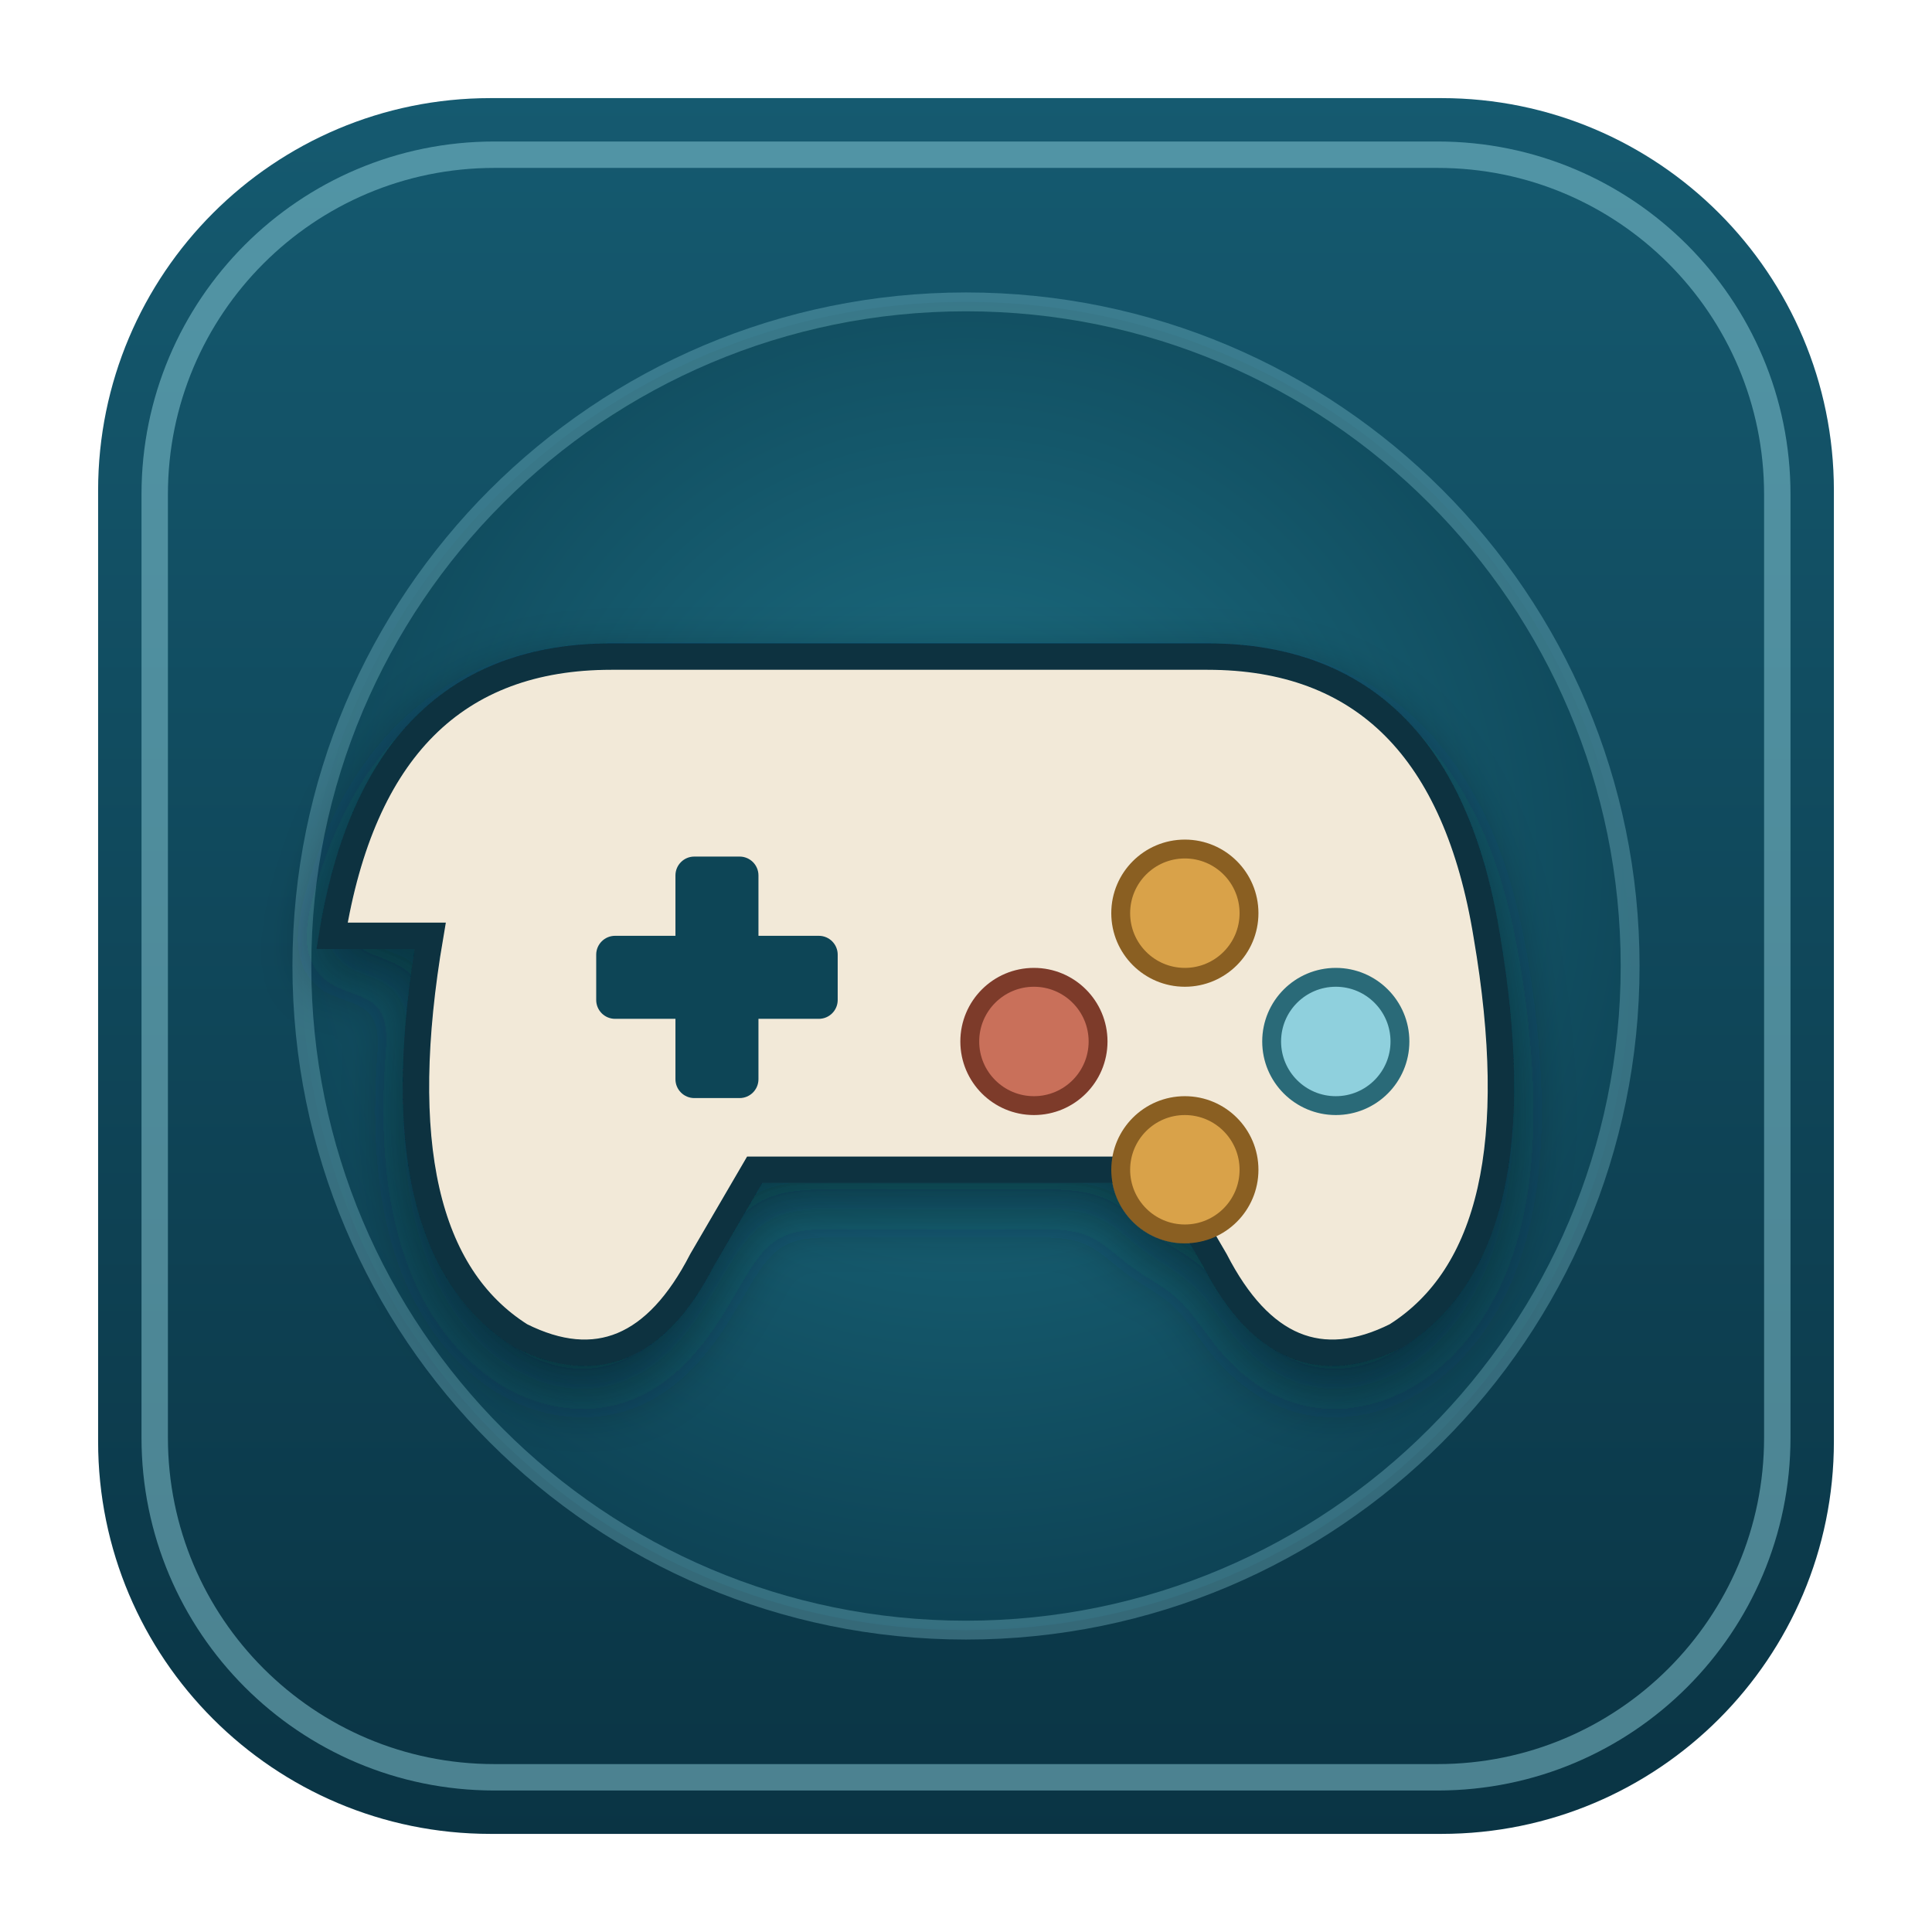
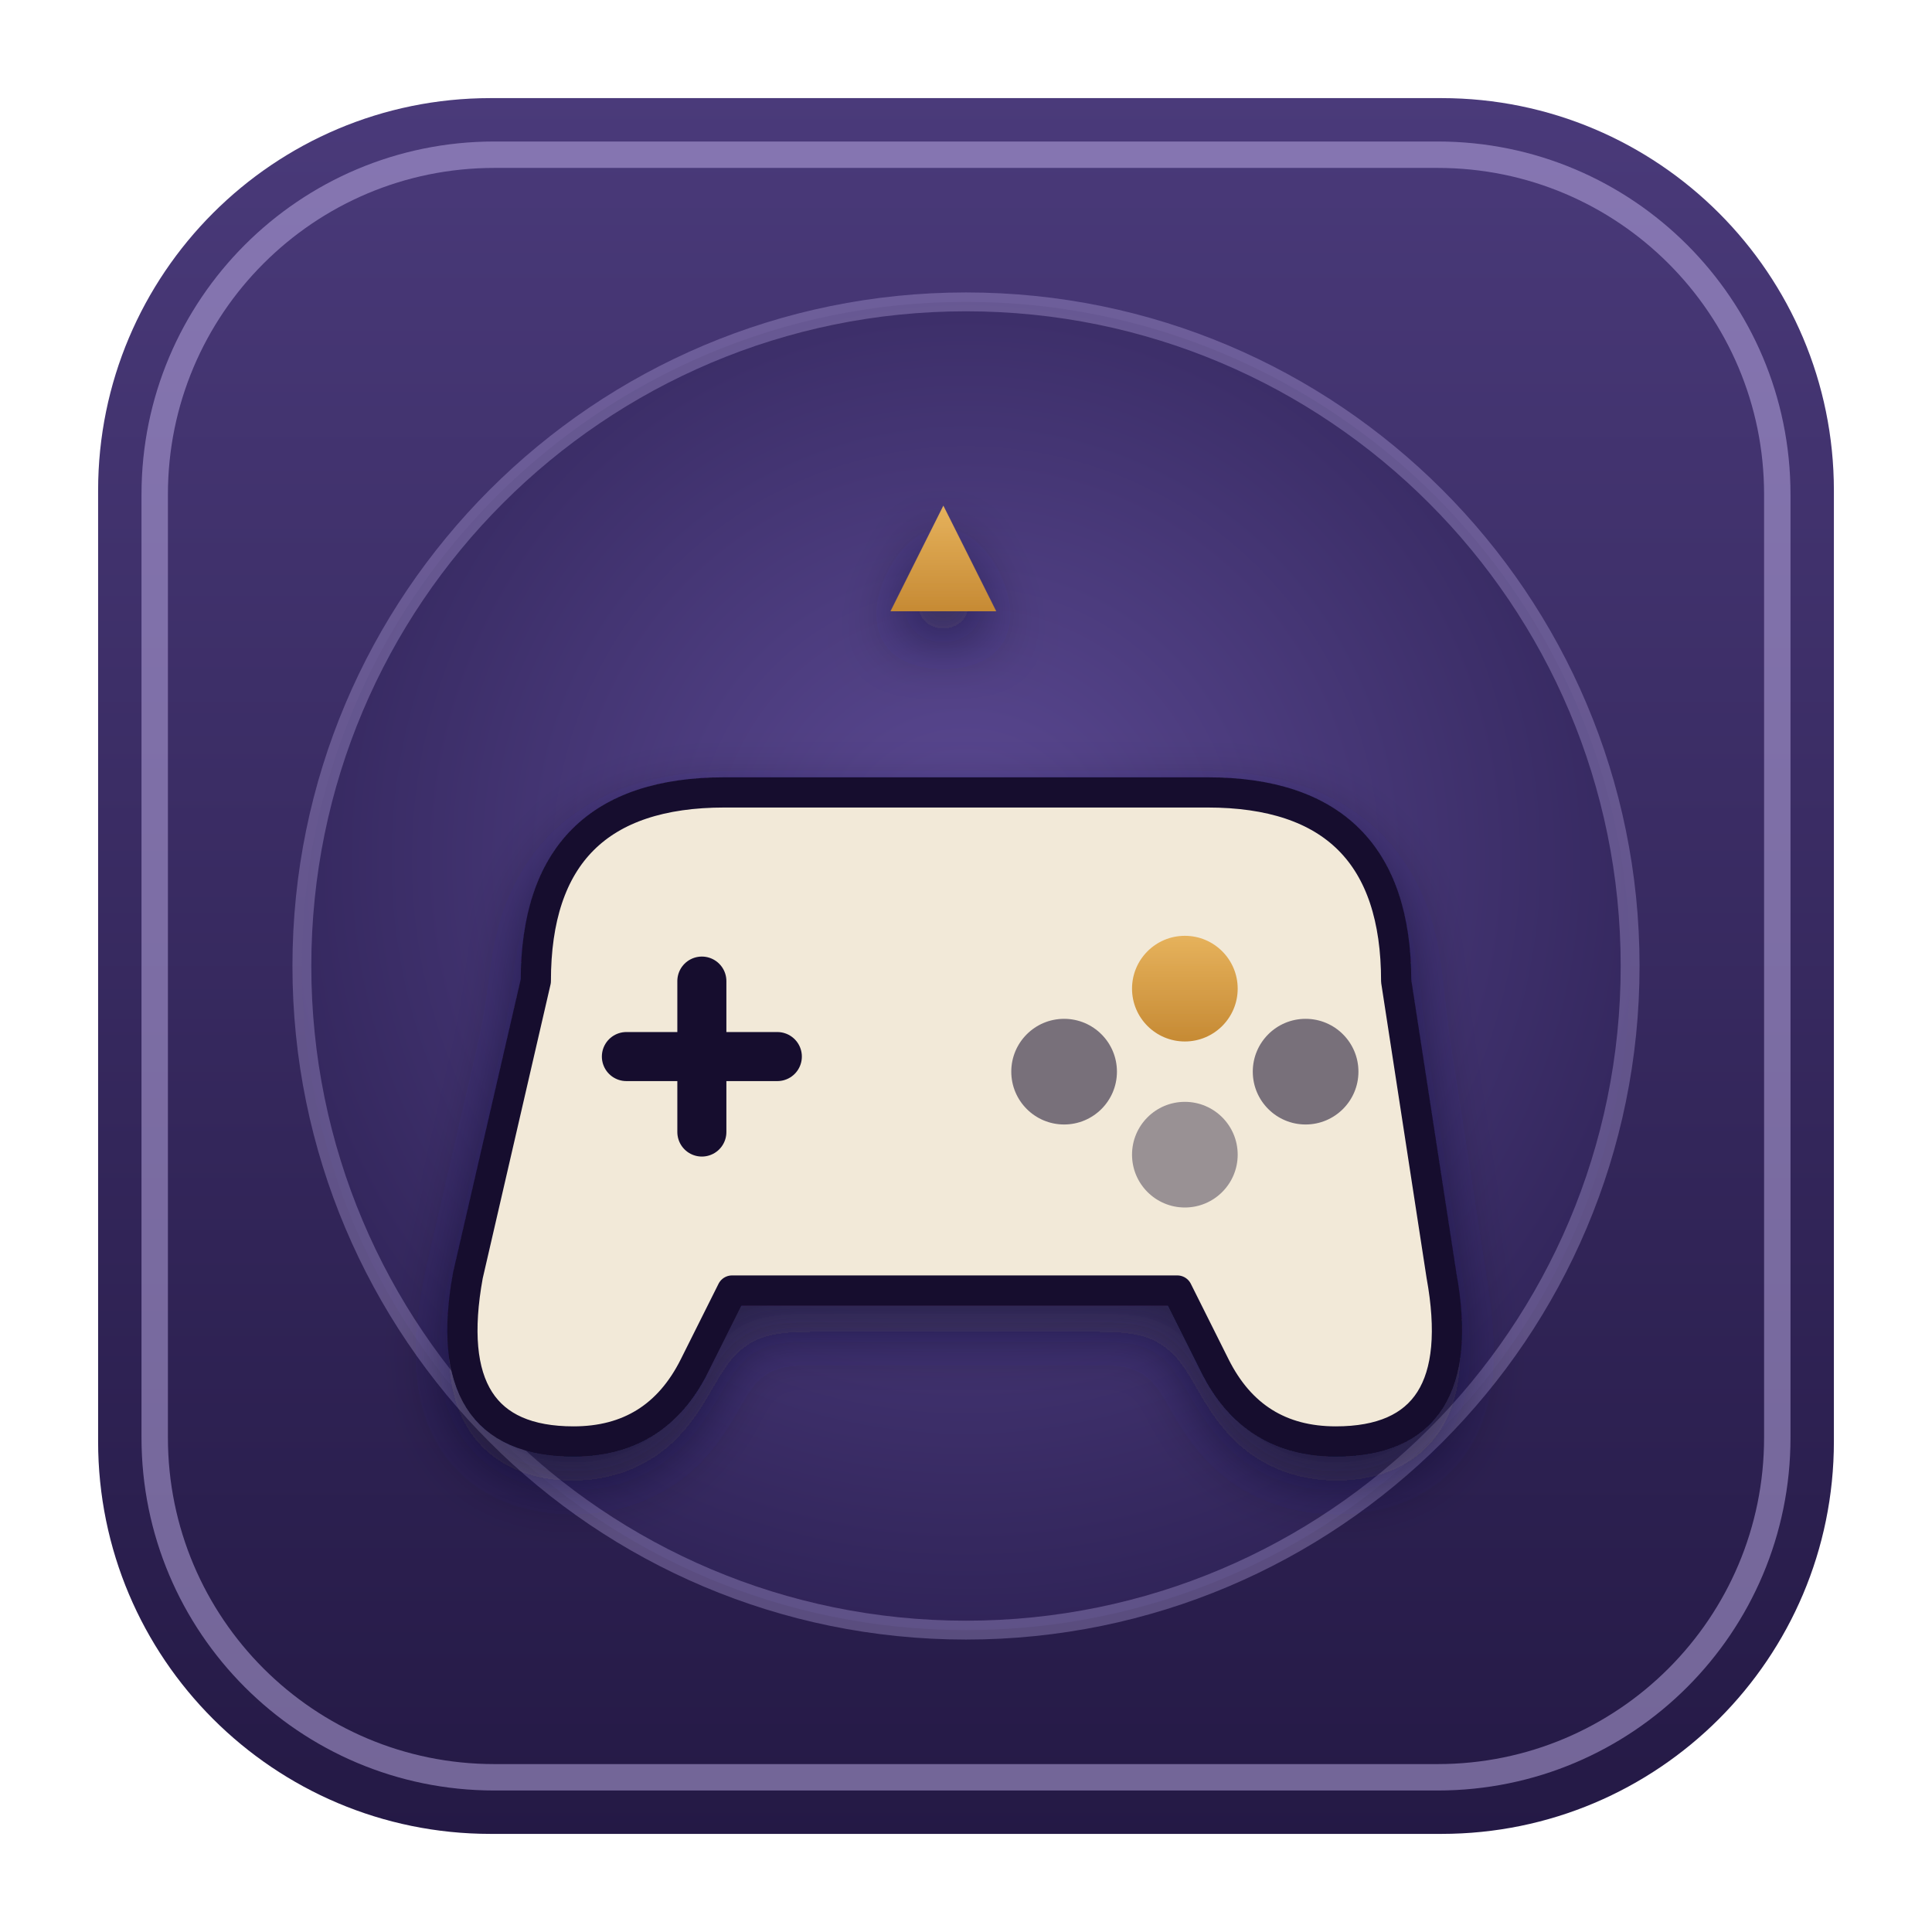
<svg xmlns="http://www.w3.org/2000/svg" width="512" height="512" viewBox="0 0 512 512">
  <defs>
    <linearGradient id="bg" x1="0" y1="0" x2="0" y2="1">
-       <stop offset="0" stop-color="#155a70" />
-       <stop offset="1" stop-color="#0a3444" />
+       <stop offset="0" stop-color="#4a3a7a" />
+       <stop offset="1" stop-color="#241945" />
    </linearGradient>
    <radialGradient id="glow" cx="0.5" cy="0.42" r="0.62">
-       <stop offset="0" stop-color="#1d7185" />
-       <stop offset="1" stop-color="#0c3f51" />
+       <stop offset="0" stop-color="#5c4a94" />
+       <stop offset="1" stop-color="#2d2154" />
    </radialGradient>
+     <linearGradient id="amber" x1="0" y1="0" x2="0" y2="1">
+       <stop offset="0" stop-color="#e6b25c" />
+       <stop offset="1" stop-color="#c68a34" />
+     </linearGradient>
    <filter id="sh" x="-25%" y="-25%" width="150%" height="150%">
-       <feDropShadow dx="0" dy="7" stdDeviation="8" flood-color="#04222c" flood-opacity="0.55" />
+       <feDropShadow dx="0" dy="7" stdDeviation="8" flood-color="#150e2e" flood-opacity="0.55" />
    </filter>
  </defs>
  <rect x="26" y="26" width="460" height="460" rx="104" fill="url(#bg)" />
-   <rect x="41" y="41" width="430" height="430" rx="90" fill="none" stroke="#8fd0dd" stroke-opacity="0.5" stroke-width="7" />
-   <circle cx="256" cy="256" r="176" fill="url(#glow)" stroke="#8fd0dd" stroke-opacity="0.32" stroke-width="5" />
-   <g transform="translate(256,262)" filter="url(#sh)">
-     <path d="M -142 -14              q -14 82 24 106              q 30 15 48 -20              l 14 -24 h 108 l 14 24              q 18 35 48 20              q 38 -24 24 -106              q -12 -74 -74 -74              h -158              q -62 0 -74 74 z" fill="#f2e9d8" stroke="#07303f" stroke-width="7" />
-     <g fill="#0e4457">
-       <rect x="-98" y="-14" width="64" height="22" rx="5" />
-       <rect x="-77" y="-35" width="22" height="64" rx="5" />
+   <rect x="41" y="41" width="430" height="430" rx="90" fill="none" stroke="#c3b3ea" stroke-opacity="0.5" stroke-width="7" />
+   <circle cx="256" cy="256" r="176" fill="url(#glow)" stroke="#c3b3ea" stroke-opacity="0.32" stroke-width="5" />
+   <g transform="translate(256,266)" filter="url(#sh)">
+     <path d="M -114 -6 q0 -50 50 -50 h128 q50 0 50 50 l 12 78 q8 44 -28 44 q-22 0 -32 -20 l -10 -20 h-118 l -10 20 q-10 20 -32 20 q-36 0 -28 -44 z" fill="#f2e9d8" stroke="#150e2e" stroke-width="8" stroke-linejoin="round" />
+     <g stroke="#150e2e" stroke-width="13" stroke-linecap="round">
+       <line x1="-70" y1="-6" x2="-70" y2="34" />
+       <line x1="-90" y1="14" x2="-50" y2="14" />
    </g>
-     <circle cx="58" cy="-20" r="17" fill="#d9a24a" stroke="#8a5f22" stroke-width="5" />
-     <circle cx="98" cy="14" r="17" fill="#8fd0dd" stroke="#2b6b78" stroke-width="5" />
-     <circle cx="58" cy="48" r="17" fill="#d9a24a" stroke="#8a5f22" stroke-width="5" />
-     <circle cx="18" cy="14" r="17" fill="#c9705a" stroke="#7d3a2c" stroke-width="5" />
+     <circle cx="58" cy="-4" r="14" fill="url(#amber)" />
+     <circle cx="90" cy="18" r="14" fill="#150e2e" fill-opacity="0.55" />
+     <circle cx="26" cy="18" r="14" fill="#150e2e" fill-opacity="0.55" />
+     <circle cx="58" cy="40" r="14" fill="#150e2e" fill-opacity="0.4" />
+     <path d="M -20 -104 l 14 -28 l 14 28 z" fill="url(#amber)" />
  </g>
</svg>
